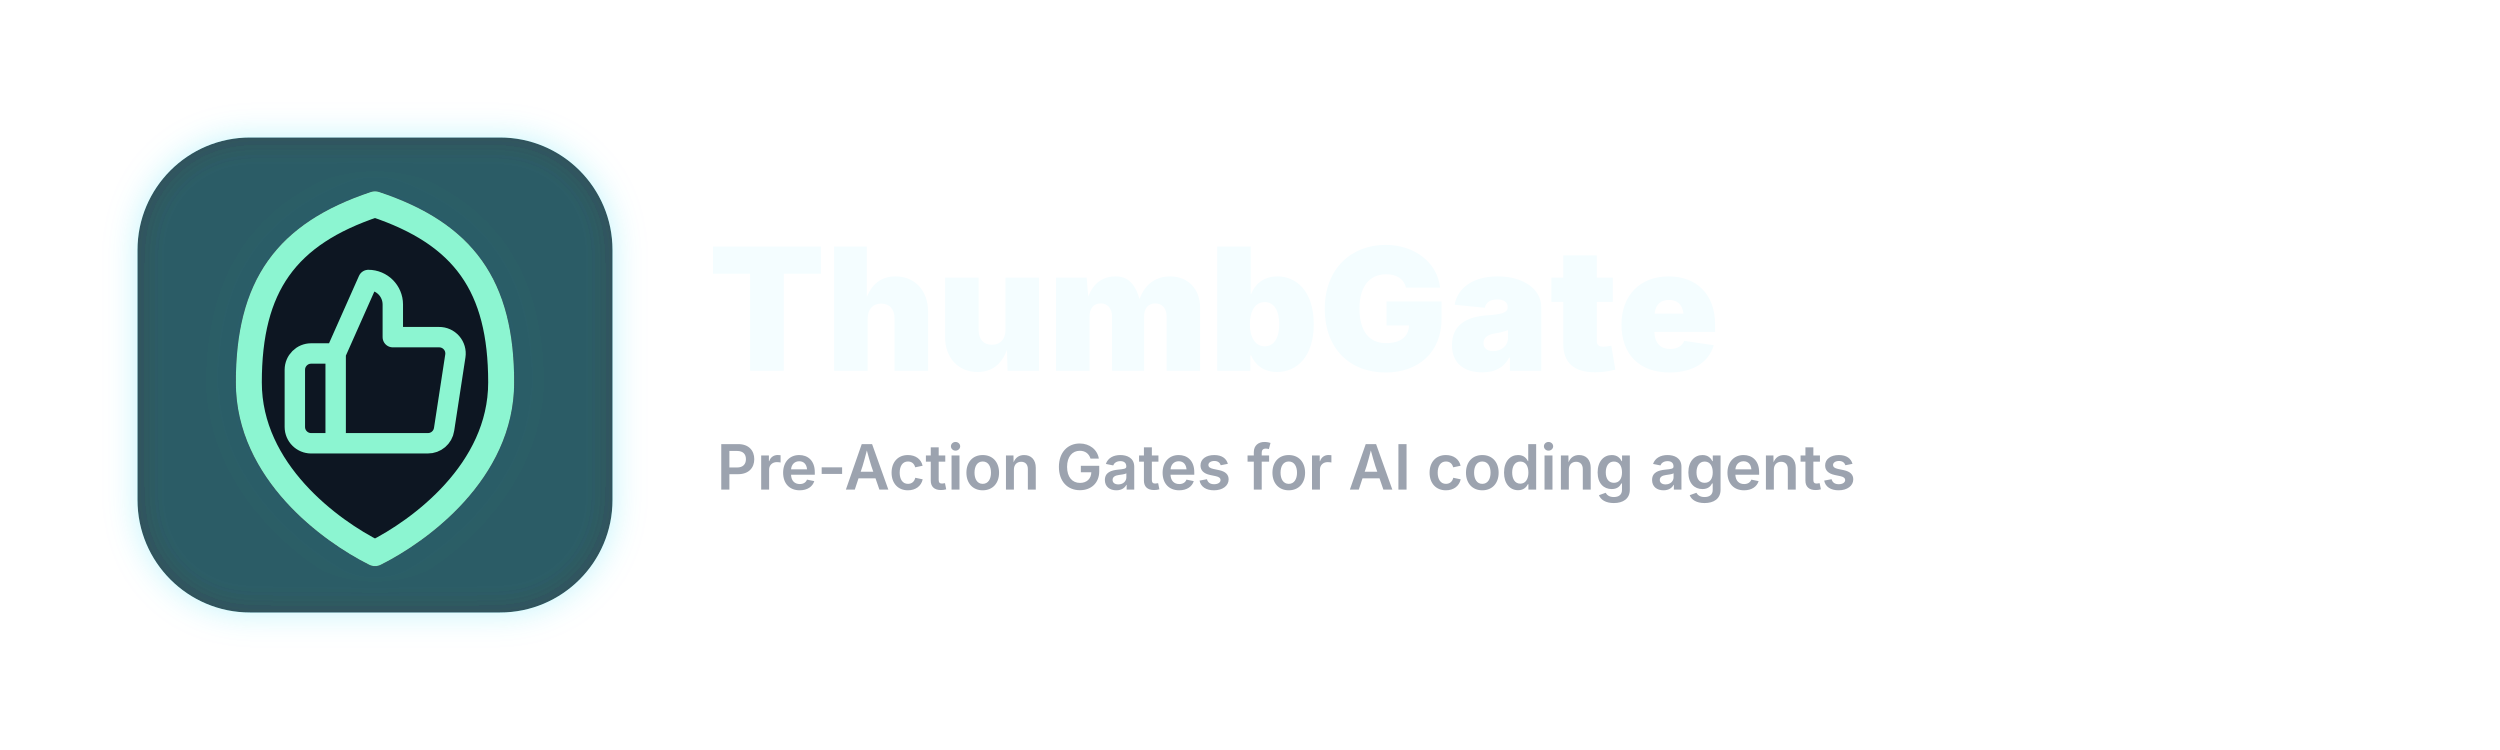
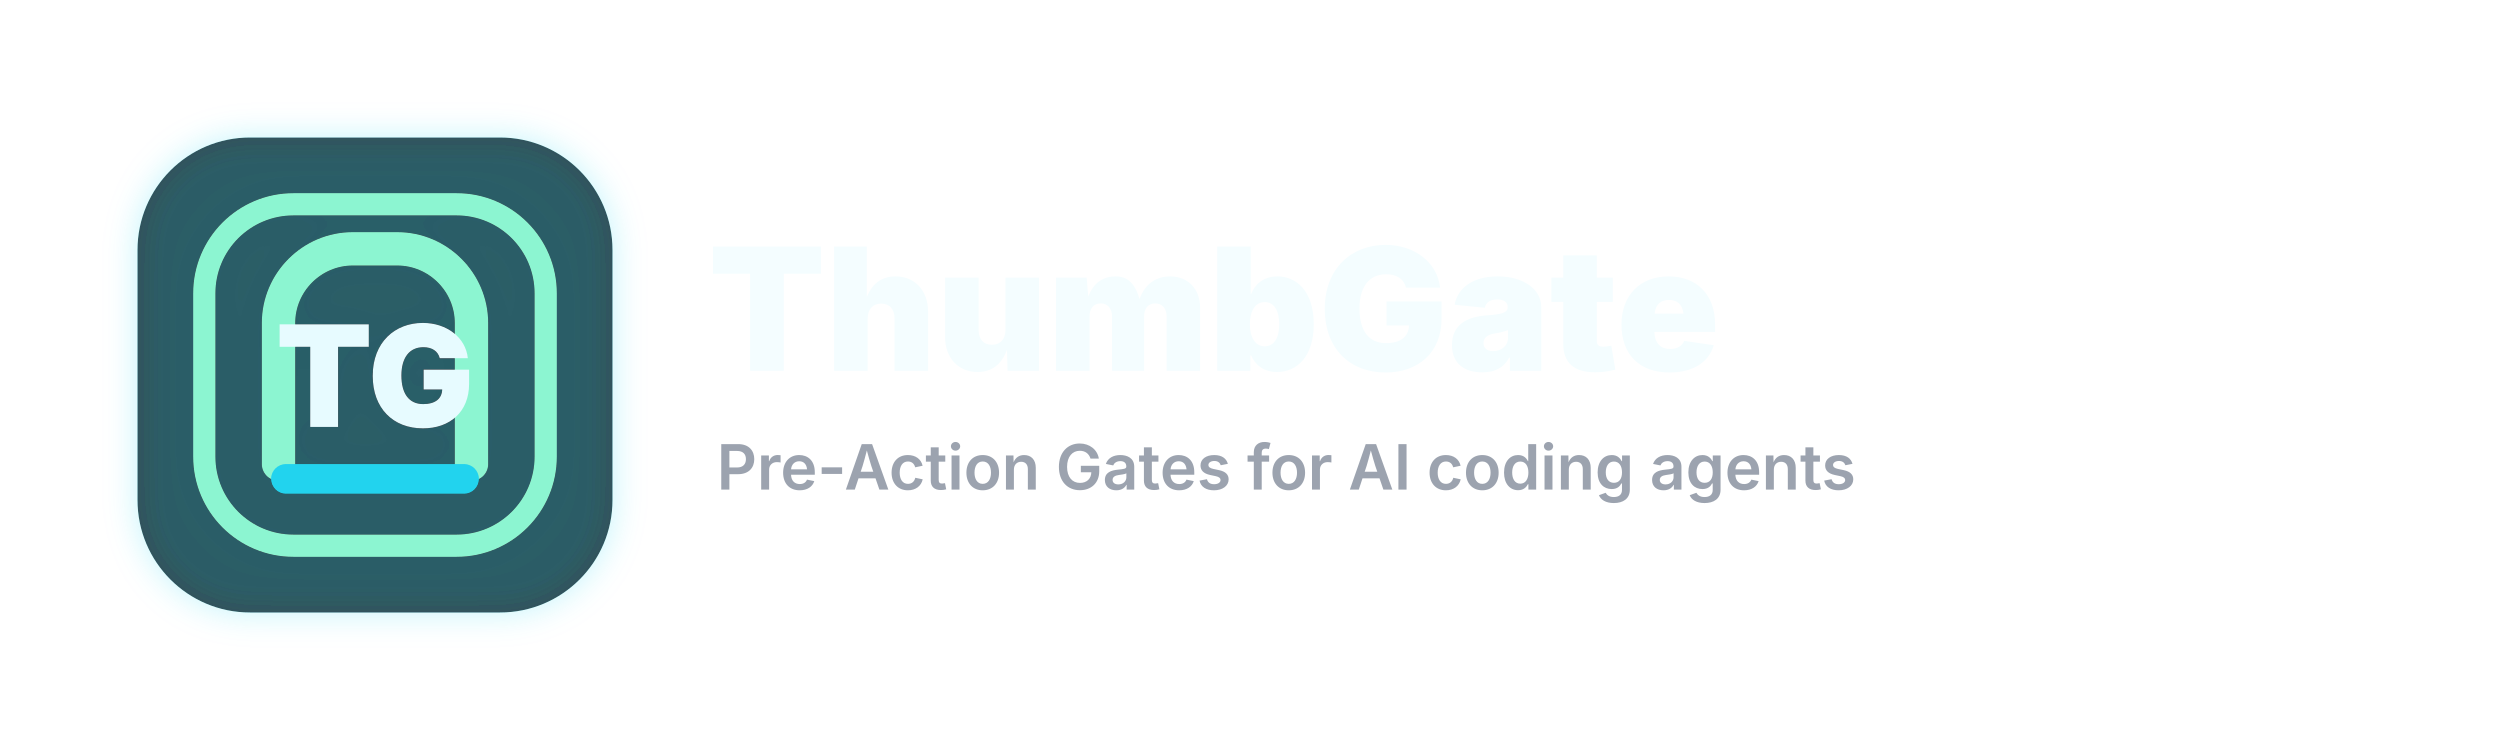
<svg xmlns="http://www.w3.org/2000/svg" viewBox="0 0 1200 360" role="img" aria-labelledby="tg-logo-transparent-title tg-logo-transparent-desc">
  <defs>
    <linearGradient id="tg-logo-transparent-frame" x1="64" y1="72" x2="288" y2="296" gradientUnits="userSpaceOnUse">
      <stop offset="0" stop-color="#8cf5d1" />
      <stop offset="1" stop-color="#22d3ee" />
    </linearGradient>
    <filter id="tg-logo-transparent-glow" x="-30%" y="-30%" width="160%" height="160%" color-interpolation-filters="sRGB">
      <feDropShadow dx="0" dy="0" stdDeviation="8" flood-color="#22d3ee" flood-opacity="0.30" />
    </filter>
  </defs>
  <g filter="url(#tg-logo-transparent-glow)">
    <rect x="66" y="66" width="228" height="228" rx="54" fill="#061015" fill-opacity="0.78" />
    <g transform="translate(66, 66) scale(3.5625)">
-       <path d="M32 9 C20 13 15 20 15 33 C15 45 26 53 32 56 C38 53 49 45 49 33 C49 20 44 13 32 9 Z" fill="#0b1820" stroke="url(#tg-logo-transparent-frame)" stroke-width="3.5" stroke-linejoin="round" />
-       <g transform="translate(19, 17) scale(1.1)" stroke="#8cf5d1" stroke-width="2.5" stroke-linecap="round" stroke-linejoin="round" fill="none">
-         <path d="M14 9V5a3 3 0 0 0-3-3l-4 9v11h11.28a2 2 0 0 0 2-1.7l1.38-9a2 2 0 0 0-2-2.3zM7 22H4a2 2 0 0 1-2-2v-7a2 2 0 0 1 2-2h3" />
-       </g>
+       <rect x="9" y="9" width="46" height="46" rx="12" fill="none" stroke="url(#tg-logo-transparent-frame)" stroke-width="3" />
+       <path d="M19 44V25c0-5.5 4.5-10 10-10h6c5.5 0 10 4.5 10 10v19" fill="none" stroke="#8cf5d1" stroke-width="4.5" stroke-linecap="round" stroke-linejoin="round" />
+       <text x="32" y="39" text-anchor="middle" fill="#e7fbff" font-family="Inter, -apple-system, BlinkMacSystemFont, Segoe UI, Arial, sans-serif" font-size="19" font-weight="900">TG</text>
+       <rect x="18" y="44" width="28" height="4" rx="2" fill="#22d3ee" />
    </g>
  </g>
  <text x="340" y="178" fill="#f4fdff" font-family="Inter, -apple-system, BlinkMacSystemFont, Segoe UI, Arial, sans-serif" font-size="82" font-weight="900">ThumbGate</text>
  <text x="344" y="235" fill="#9ca3af" font-family="Inter, -apple-system, BlinkMacSystemFont, Segoe UI, Arial, sans-serif" font-size="30" font-weight="600">Pre-Action Gates for AI coding agents</text>
</svg>
